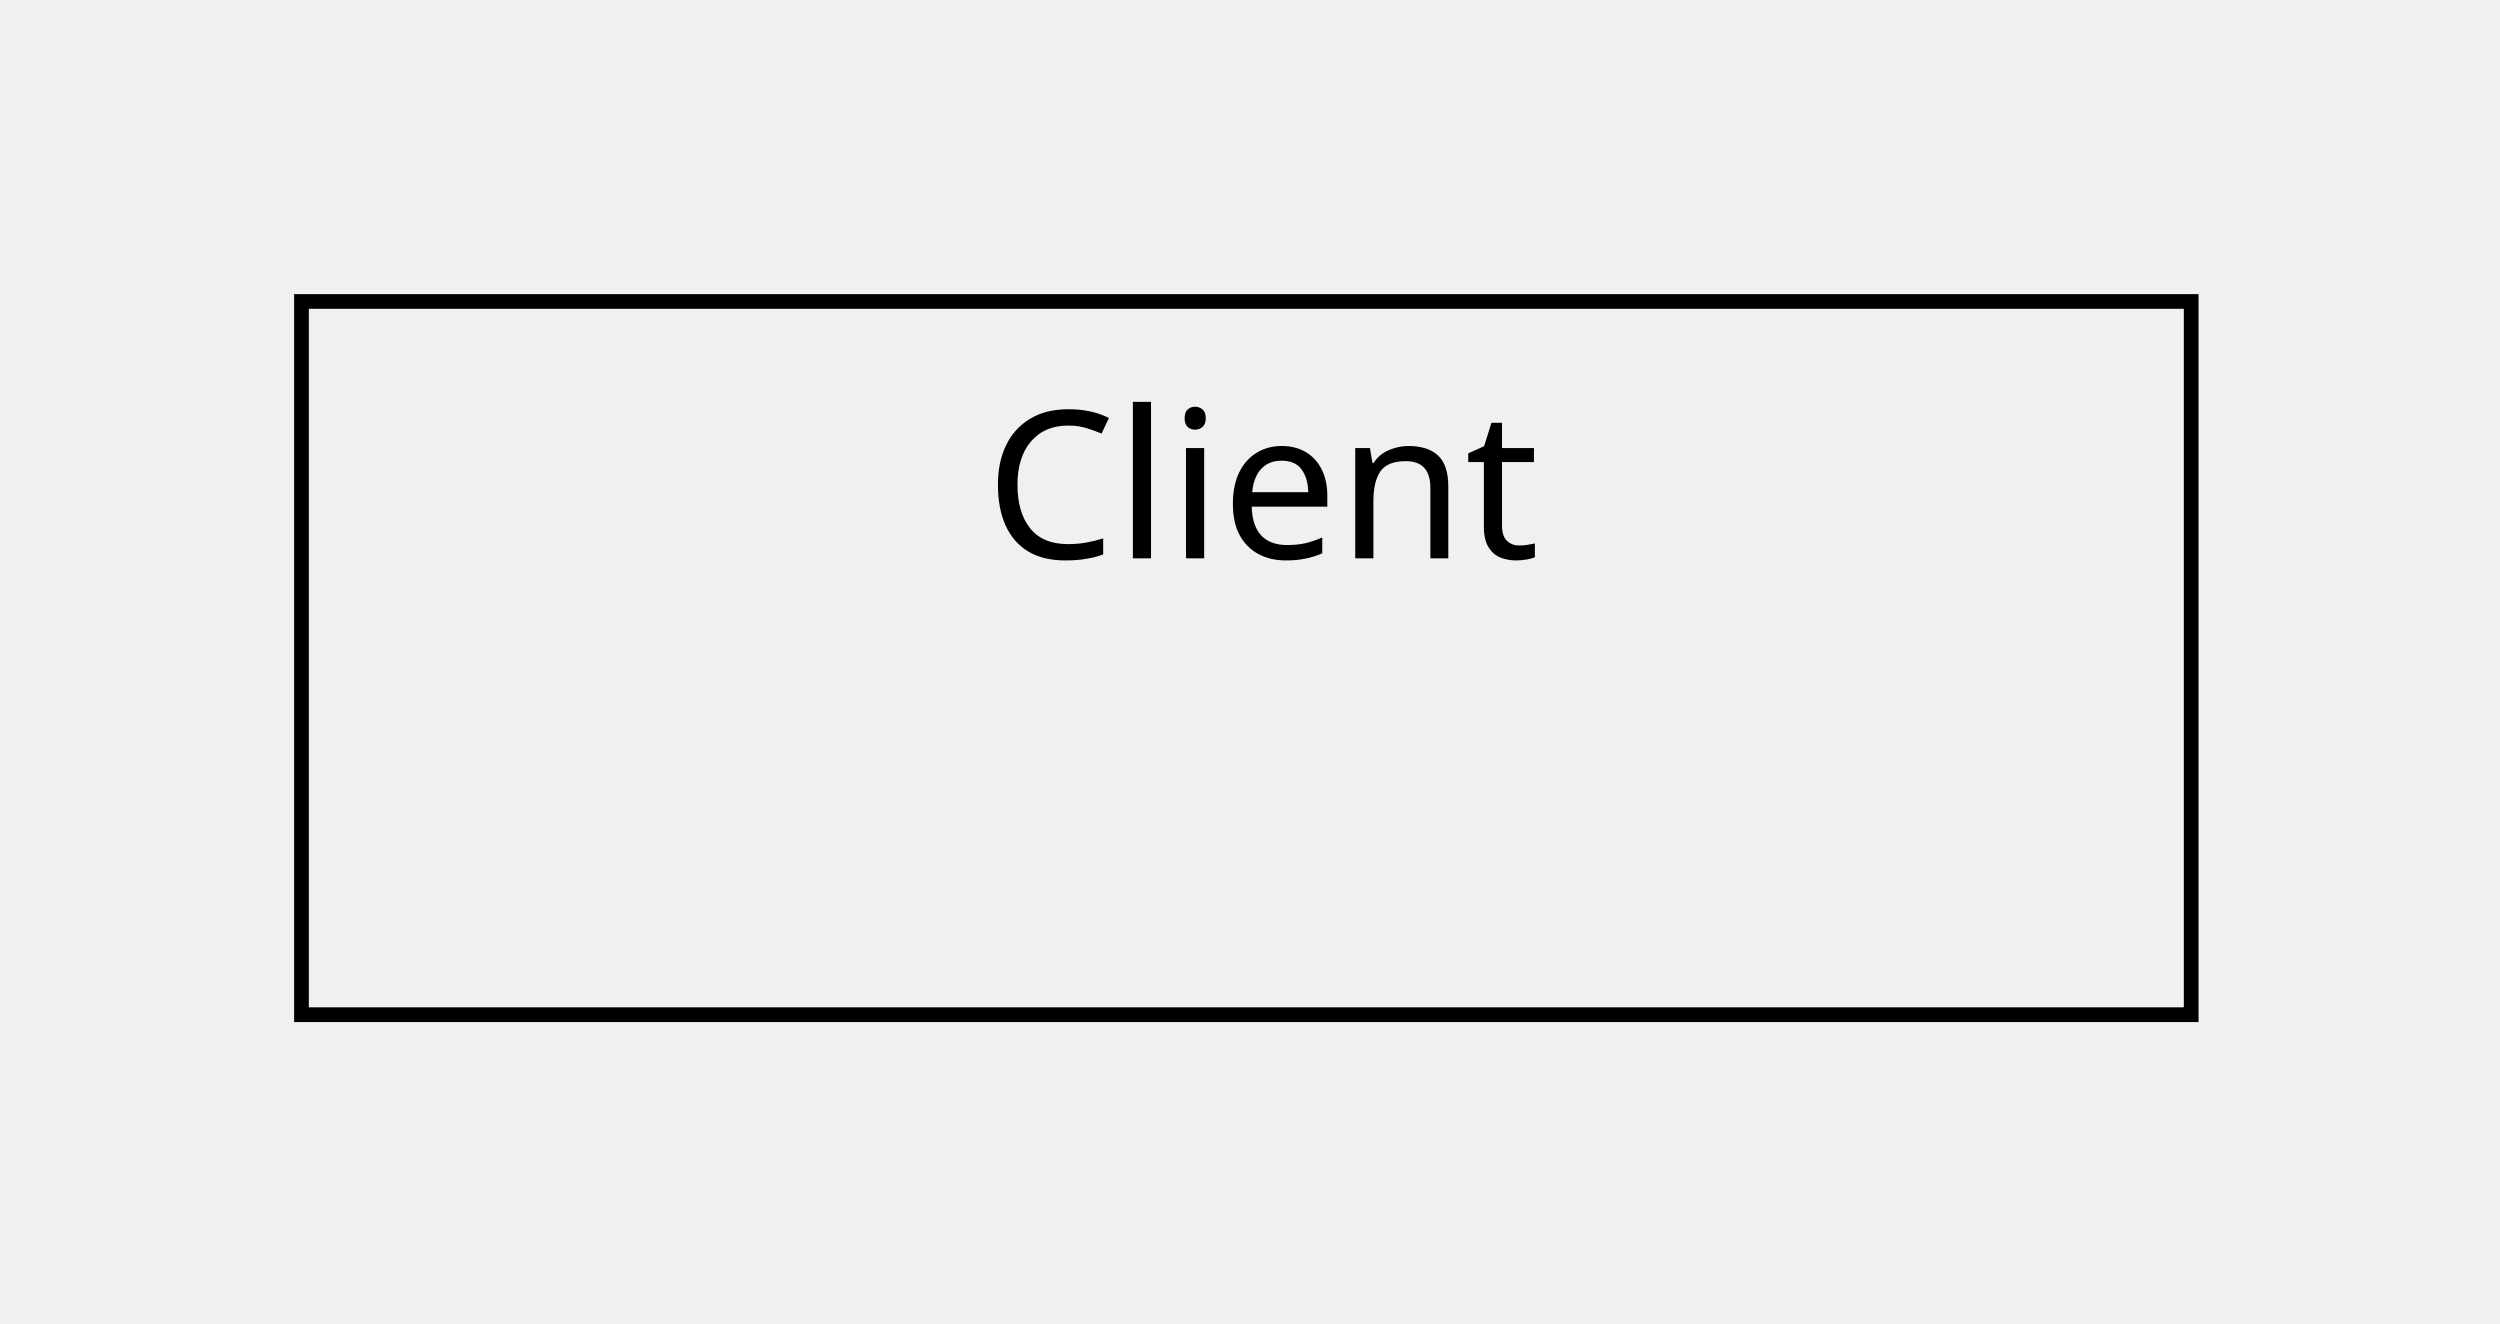
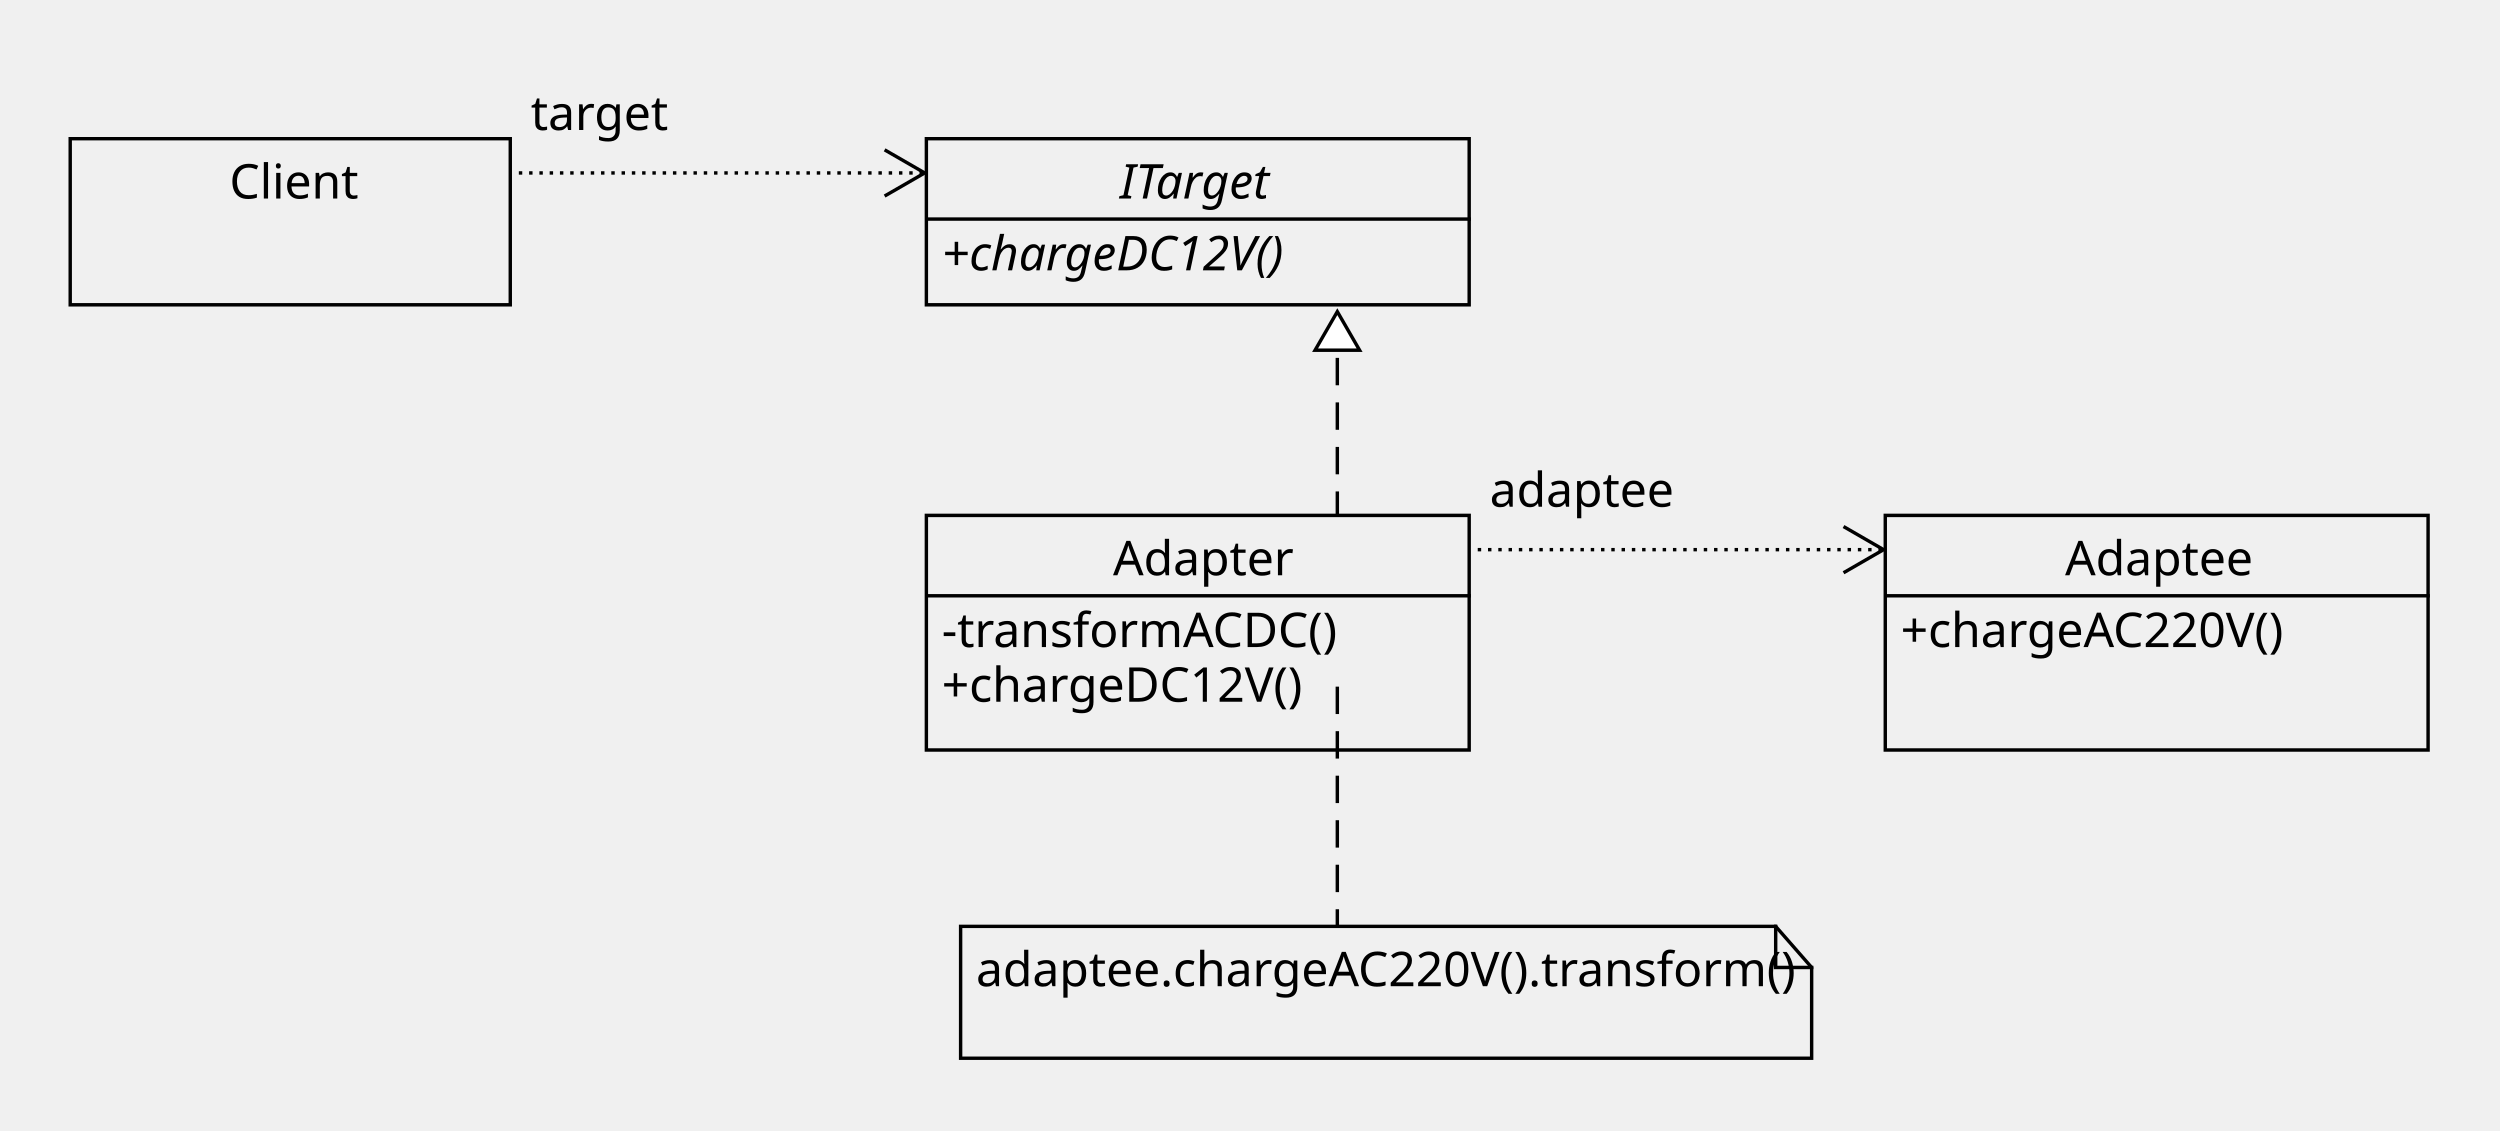
- <svg xmlns="http://www.w3.org/2000/svg" fill-opacity="1" color-rendering="auto" color-interpolation="auto" text-rendering="auto" stroke="black" stroke-linecap="square" width="170" stroke-miterlimit="10" shape-rendering="auto" stroke-opacity="1" fill="black" stroke-dasharray="none" font-weight="normal" stroke-width="1" viewBox="140 10 170 90" height="90" font-family="'Dialog'" font-style="normal" stroke-linejoin="miter" font-size="12px" stroke-dashoffset="0" image-rendering="auto">
+ <svg xmlns="http://www.w3.org/2000/svg" fill-opacity="1" color-rendering="auto" color-interpolation="auto" text-rendering="auto" stroke="black" stroke-linecap="square" width="730" stroke-miterlimit="10" shape-rendering="auto" stroke-opacity="1" fill="black" stroke-dasharray="none" font-weight="normal" stroke-width="1" viewBox="140 -10 730 330" height="330" font-family="'Dialog'" font-style="normal" stroke-linejoin="miter" font-size="12px" stroke-dashoffset="0" image-rendering="auto">
  <defs id="genericDefs" />
  <g>
    <defs id="defs1">
      <clipPath clipPathUnits="userSpaceOnUse" id="clipPath1">
        <path d="M0 0 L2147483647 0 L2147483647 2147483647 L0 2147483647 L0 0 Z" />
      </clipPath>
      <clipPath clipPathUnits="userSpaceOnUse" id="clipPath2">
+         <path d="M0 0 L0 30 L60 30 L60 0 Z" />
+       </clipPath>
+       <clipPath clipPathUnits="userSpaceOnUse" id="clipPath3">
+         <path d="M0 0 L0 40 L250 40 L250 0 Z" />
+       </clipPath>
+       <clipPath clipPathUnits="userSpaceOnUse" id="clipPath4">
+         <path d="M0 0 L0 70 L160 70 L160 0 Z" />
+       </clipPath>
+       <clipPath clipPathUnits="userSpaceOnUse" id="clipPath5">
+         <path d="M0 0 L0 50 L160 50 L160 0 Z" />
+       </clipPath>
+       <clipPath clipPathUnits="userSpaceOnUse" id="clipPath6">
        <path d="M0 0 L0 50 L130 50 L130 0 Z" />
      </clipPath>
+       <clipPath clipPathUnits="userSpaceOnUse" id="clipPath7">
+         <path d="M0 0 L0 100 L30 100 L30 0 Z" />
+       </clipPath>
+       <clipPath clipPathUnits="userSpaceOnUse" id="clipPath8">
+         <path d="M0 0 L0 30 L150 30 L150 0 Z" />
+       </clipPath>
+       <clipPath clipPathUnits="userSpaceOnUse" id="clipPath9">
+         <path d="M0 0 L0 90 L30 90 L30 0 Z" />
+       </clipPath>
    </defs>
+     <g font-family="sans-serif" font-size="14px" transform="translate(570,120)">
+       <text x="5" xml:space="preserve" y="17.969" clip-path="url(#clipPath2)" stroke="none">adaptee</text>
+     </g>
+     <g font-family="sans-serif" font-size="14px" transform="translate(290,10)">
+       <text x="5" xml:space="preserve" y="17.969" clip-path="url(#clipPath2)" stroke="none">target</text>
+     </g>
+     <g fill="rgb(255,255,255)" fill-opacity="0" transform="translate(420,260)" stroke-opacity="0" stroke="rgb(255,255,255)">
+       <path d="M0.5 0.5 L238.5 0.5 L249 12.5 L249 39 L0.5 39 Z" stroke="none" clip-path="url(#clipPath3)" />
+     </g>
+     <g transform="translate(420,260)">
+       <path fill="none" d="M0.5 0.5 L238.5 0.5 L249 12.5 L249 39 L0.5 39 Z" clip-path="url(#clipPath3)" />
+       <path fill="none" d="M238.5 0.5 L238.5 12.5 L249 12.5" clip-path="url(#clipPath3)" />
+       <text x="5" font-size="14px" y="17.969" clip-path="url(#clipPath3)" font-family="sans-serif" stroke="none" xml:space="preserve">adaptee.chargeAC220V().transform()</text>
+     </g>
+     <g fill="rgb(255,255,255)" fill-opacity="0" transform="translate(690,140)" stroke-opacity="0" stroke="rgb(255,255,255)">
+       <rect x="0.5" width="158.5" height="68.5" y="0.5" clip-path="url(#clipPath4)" stroke="none" />
+     </g>
+     <g transform="translate(690,140)">
+       <rect fill="none" x="0.5" width="158.5" height="68.5" y="0.5" clip-path="url(#clipPath4)" />
+       <text x="53" font-size="14px" y="17.969" clip-path="url(#clipPath4)" font-family="sans-serif" stroke="none" xml:space="preserve">Adaptee</text>
+       <path fill="none" d="M1 23.969 L159 23.969" clip-path="url(#clipPath4)" />
+       <text x="5" font-size="14px" y="38.938" clip-path="url(#clipPath4)" font-family="sans-serif" stroke="none" xml:space="preserve">+chargeAC220V()</text>
+     </g>
+     <g fill="rgb(255,255,255)" fill-opacity="0" transform="translate(410,140)" stroke-opacity="0" stroke="rgb(255,255,255)">
+       <rect x="0.5" width="158.5" height="68.5" y="0.5" clip-path="url(#clipPath4)" stroke="none" />
+     </g>
+     <g transform="translate(410,140)">
+       <rect fill="none" x="0.5" width="158.5" height="68.5" y="0.5" clip-path="url(#clipPath4)" />
+       <text x="55" font-size="14px" y="17.969" clip-path="url(#clipPath4)" font-family="sans-serif" stroke="none" xml:space="preserve">Adapter</text>
+       <path fill="none" d="M1 23.969 L159 23.969" clip-path="url(#clipPath4)" />
+       <text x="5" font-size="14px" y="38.938" clip-path="url(#clipPath4)" font-family="sans-serif" stroke="none" xml:space="preserve">-transformACDC()</text>
+       <text x="5" font-size="14px" y="54.906" clip-path="url(#clipPath4)" font-family="sans-serif" stroke="none" xml:space="preserve">+chargeDC12V()</text>
+     </g>
+     <g fill="rgb(255,255,255)" fill-opacity="0" transform="translate(410,30)" stroke-opacity="0" stroke="rgb(255,255,255)">
+       <rect x="0.5" width="158.5" height="48.5" y="0.5" clip-path="url(#clipPath5)" stroke="none" />
+     </g>
+     <g transform="translate(410,30)">
+       <rect fill="none" x="0.5" width="158.5" height="48.5" y="0.5" clip-path="url(#clipPath5)" />
+       <text x="57" font-size="14px" y="17.969" clip-path="url(#clipPath5)" font-family="sans-serif" font-style="italic" stroke="none" xml:space="preserve">ITarget</text>
+       <path fill="none" d="M1 23.969 L159 23.969" clip-path="url(#clipPath5)" />
+       <text x="5" font-size="14px" y="38.938" clip-path="url(#clipPath5)" font-family="sans-serif" font-style="italic" stroke="none" xml:space="preserve">+chargeDC12V()</text>
+     </g>
    <g fill="rgb(255,255,255)" fill-opacity="0" transform="translate(160,30)" stroke-opacity="0" stroke="rgb(255,255,255)">
-       <rect x="0.5" width="128.5" height="48.5" y="0.5" clip-path="url(#clipPath2)" stroke="none" />
+       <rect x="0.5" width="128.5" height="48.5" y="0.5" clip-path="url(#clipPath6)" stroke="none" />
    </g>
    <g transform="translate(160,30)">
-       <rect fill="none" x="0.5" width="128.5" height="48.5" y="0.5" clip-path="url(#clipPath2)" />
-       <text x="47" font-size="14px" y="17.969" clip-path="url(#clipPath2)" font-family="sans-serif" stroke="none" xml:space="preserve">Client</text>
+       <rect fill="none" x="0.5" width="128.5" height="48.5" y="0.5" clip-path="url(#clipPath6)" />
+       <text x="47" font-size="14px" y="17.969" clip-path="url(#clipPath6)" font-family="sans-serif" stroke="none" xml:space="preserve">Client</text>
+     </g>
+     <g stroke-dasharray="8,5" stroke-miterlimit="5" transform="translate(520,180)" stroke-linecap="butt">
+       <path fill="none" d="M10.5 10.5 L10.5 80.5" clip-path="url(#clipPath7)" />
+     </g>
+     <g stroke-dasharray="1,2" stroke-miterlimit="5" transform="translate(560,140)" stroke-linecap="butt">
+       <path fill="none" d="M129.5 10.5 L10.5 10.5" clip-path="url(#clipPath8)" />
+       <path fill="none" stroke-miterlimit="10" stroke-dasharray="none" d="M118.742 4 L130 10.5 L118.742 17" clip-path="url(#clipPath8)" stroke-linecap="square" />
+     </g>
+     <g stroke-dasharray="8,5" stroke-miterlimit="5" transform="translate(520,70)" stroke-linecap="butt">
+       <path fill="none" d="M10.5 11.5 L10.5 70.5" clip-path="url(#clipPath9)" />
+       <path fill="white" d="M4 22.258 L10.5 11 L17 22.258 Z" clip-path="url(#clipPath9)" stroke="none" />
+       <path fill="none" stroke-miterlimit="10" stroke-dasharray="none" d="M4 22.258 L10.5 11 L17 22.258 Z" clip-path="url(#clipPath9)" stroke-linecap="square" />
+     </g>
+     <g stroke-dasharray="1,2" stroke-miterlimit="5" transform="translate(280,30)" stroke-linecap="butt">
+       <path fill="none" d="M129.5 10.5 L10.5 10.5" clip-path="url(#clipPath8)" />
+       <path fill="none" stroke-miterlimit="10" stroke-dasharray="none" d="M118.742 4 L130 10.5 L118.742 17" clip-path="url(#clipPath8)" stroke-linecap="square" />
    </g>
  </g>
</svg>
